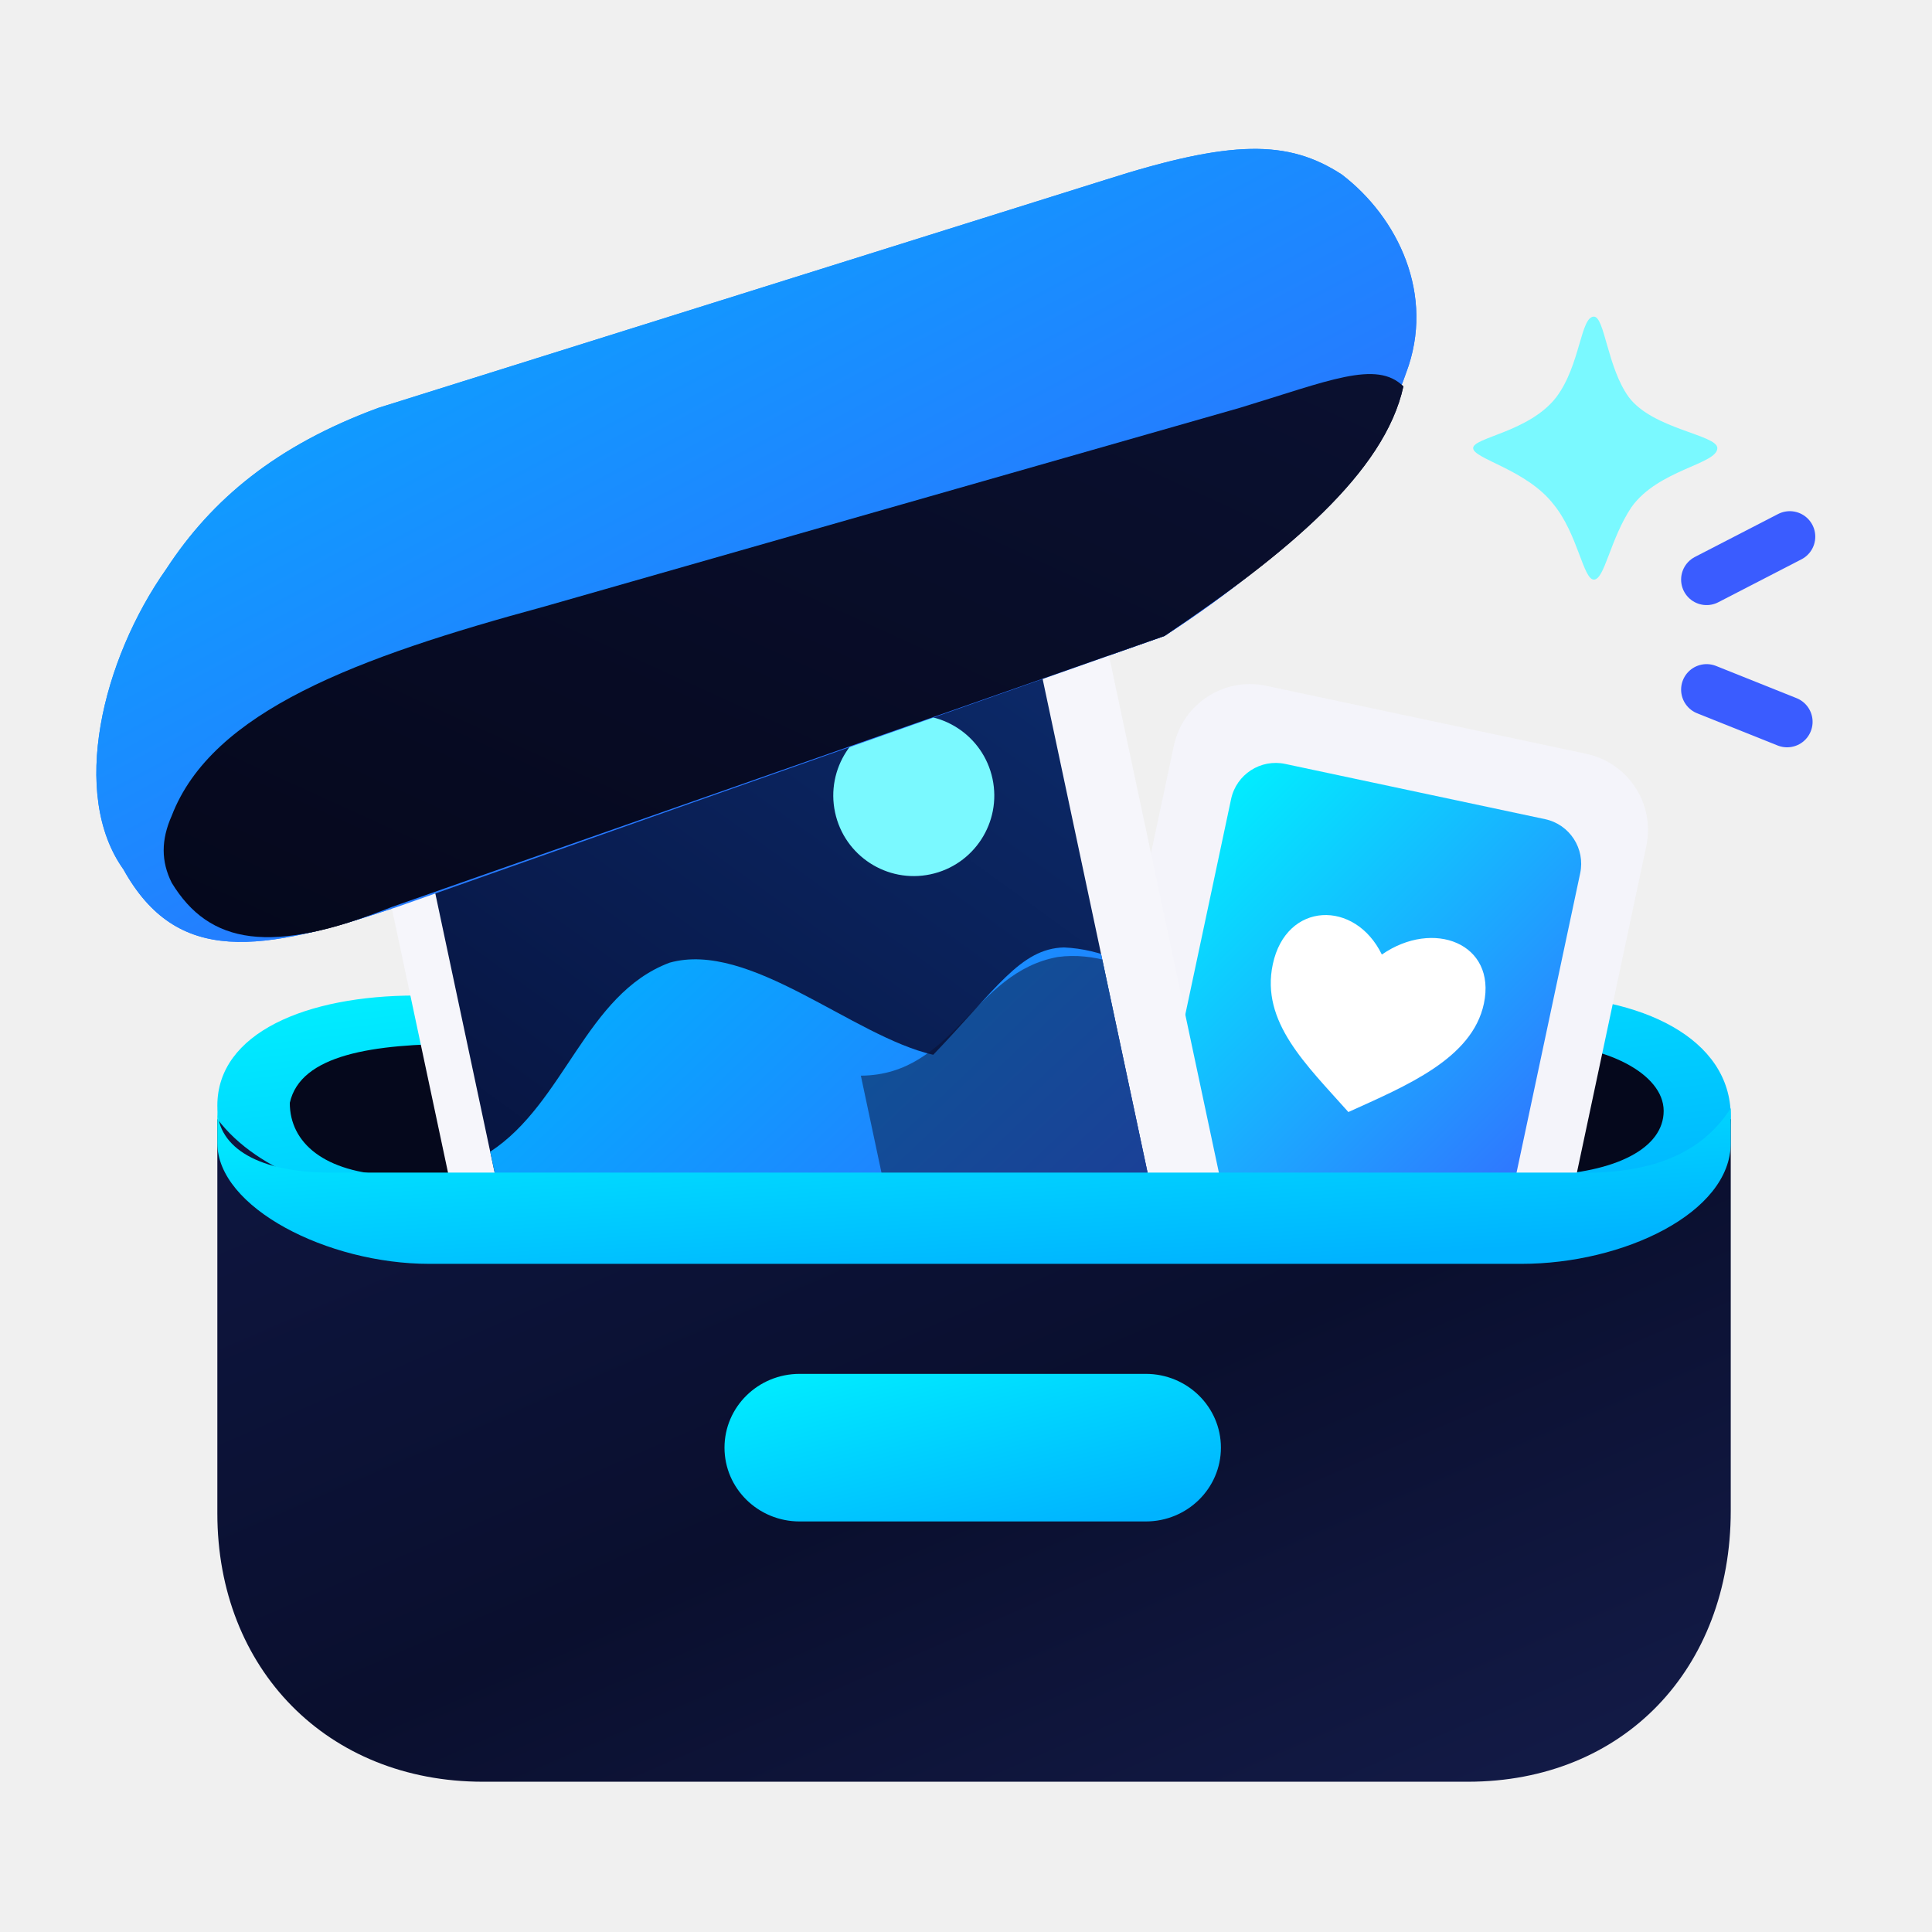
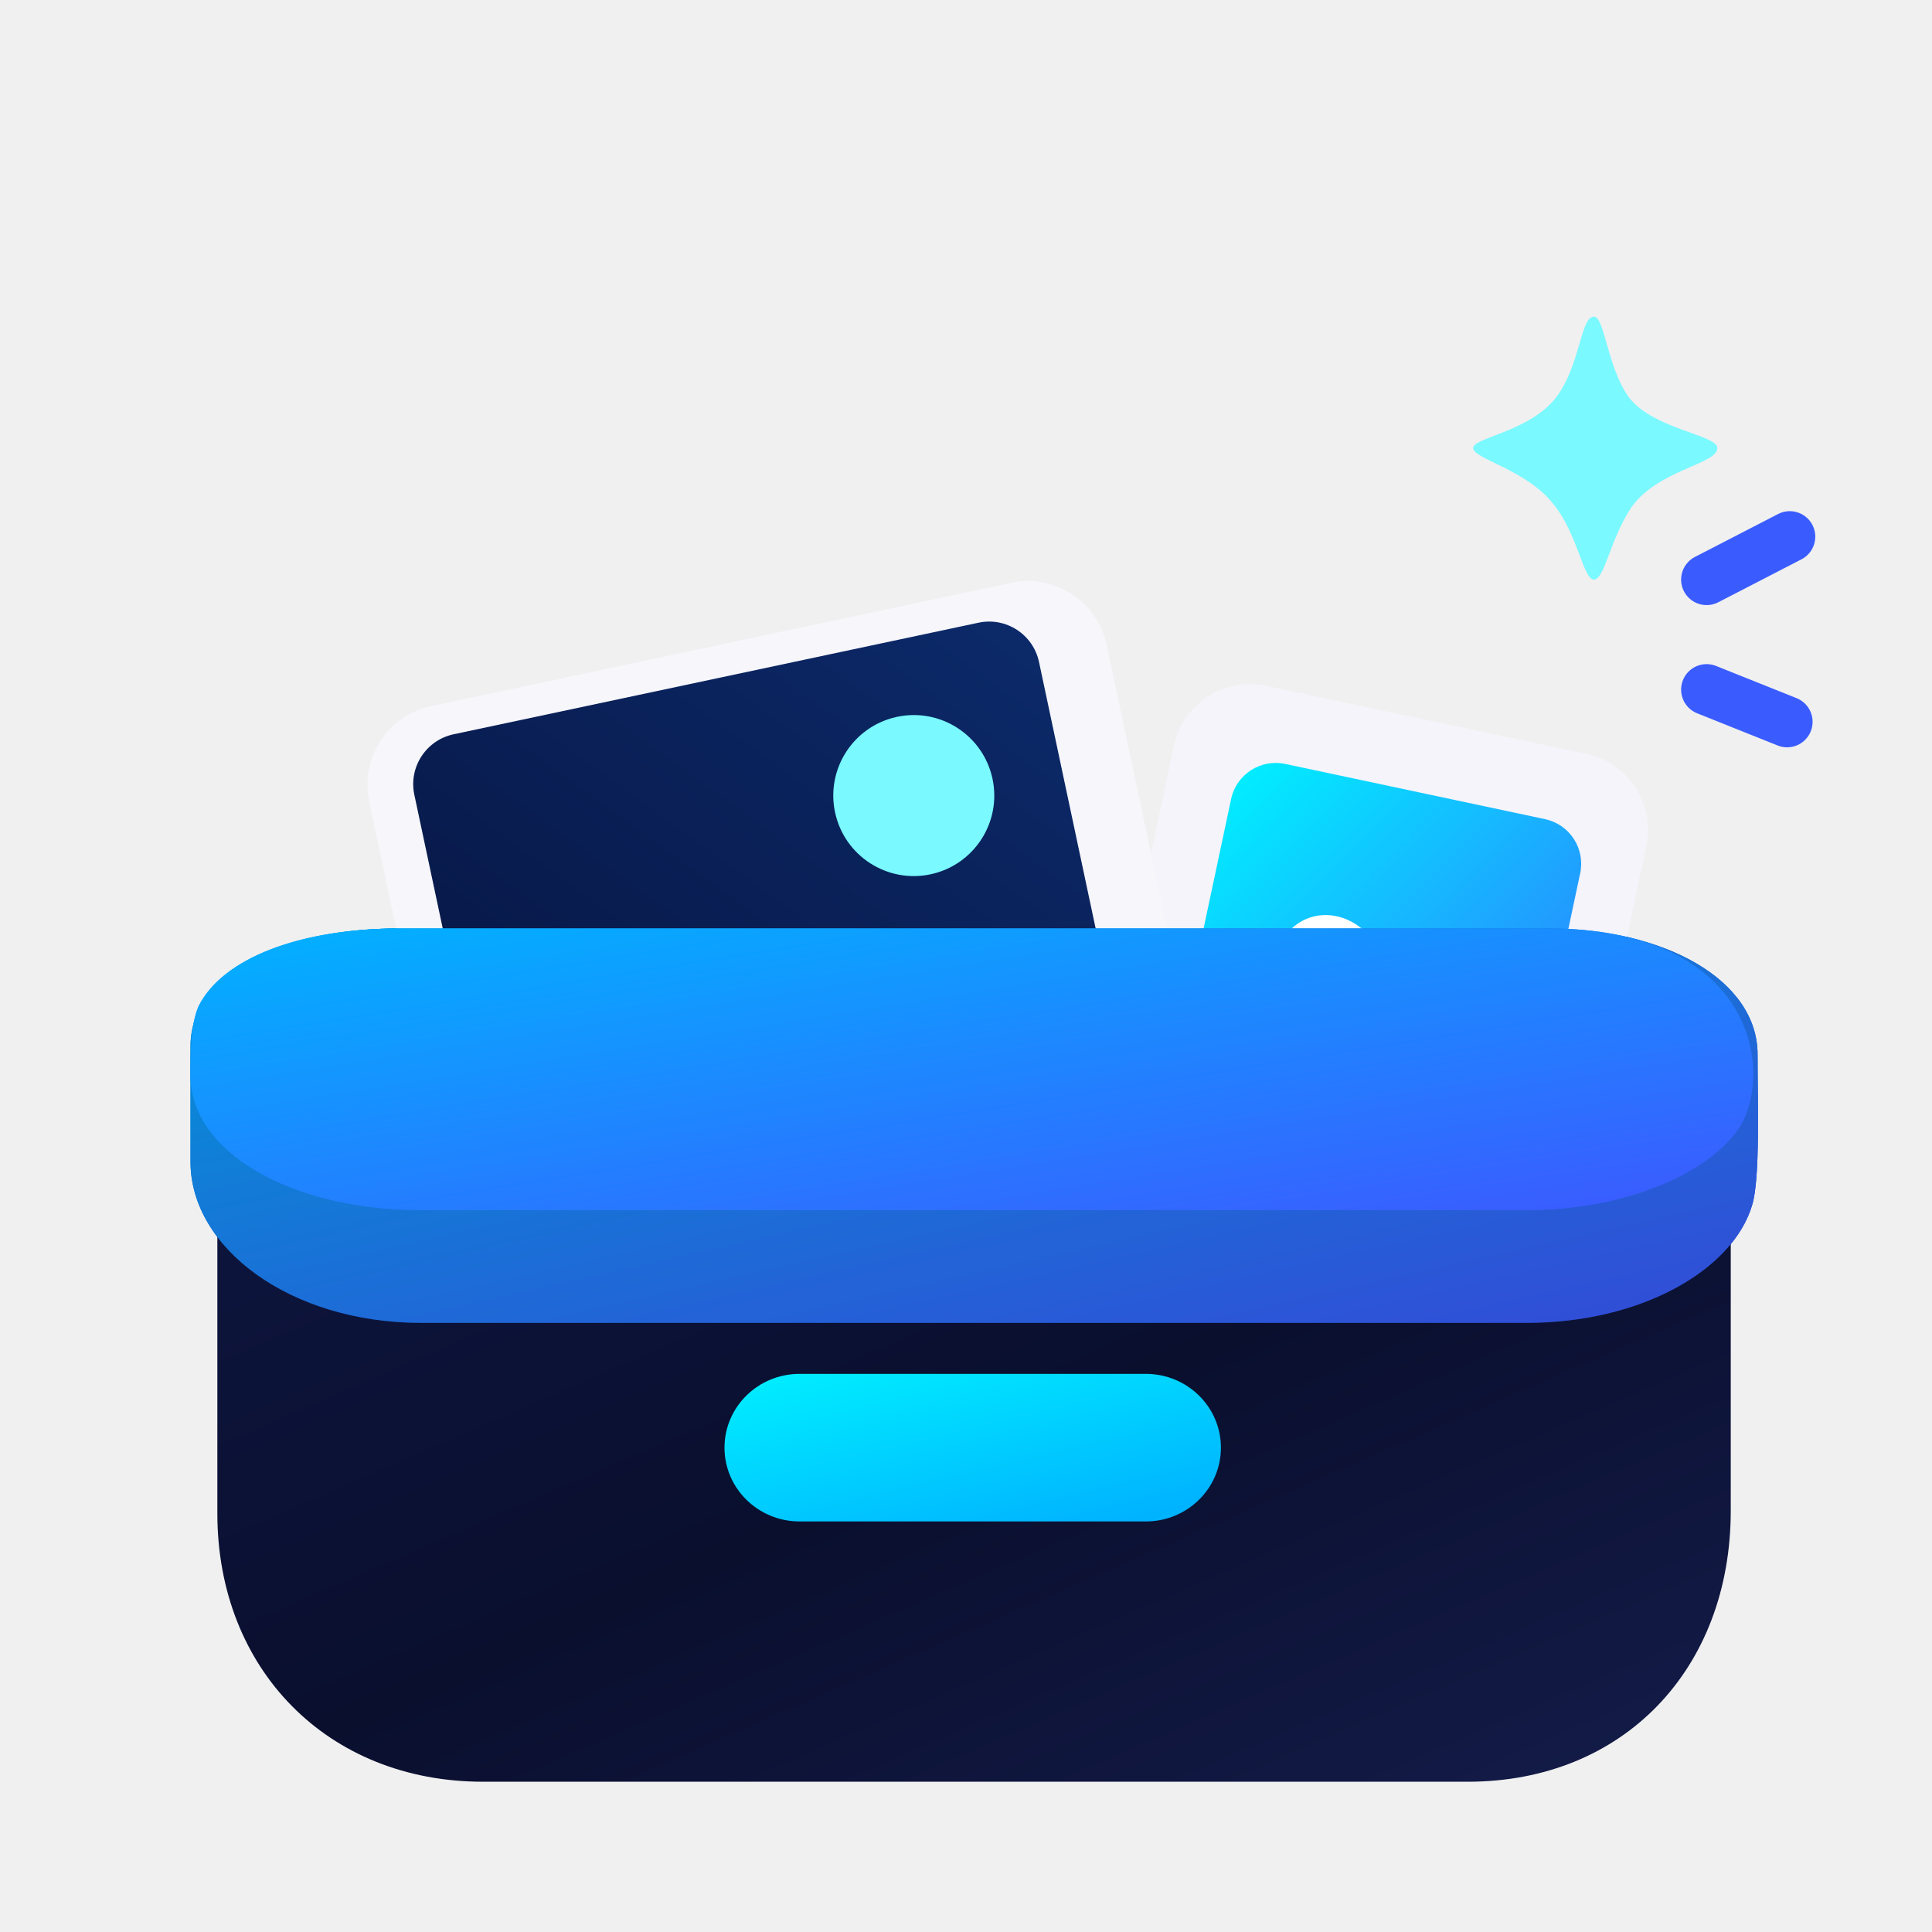
<svg xmlns="http://www.w3.org/2000/svg" viewBox="260 155 720 720" role="img" aria-label="Schuhkarton lädt">
  <defs>
    <linearGradient id="sk-lidTop" x1="0" y1="0" x2="0.9" y2="1">
      <stop stop-color="#00b3ff" />
      <stop offset="1" stop-color="#3a5cff" />
    </linearGradient>
    <linearGradient id="sk-lidInside" x1="0" y1="1" x2="1" y2="0">
      <stop stop-color="#05081c" />
      <stop offset="1" stop-color="#0a1030" />
    </linearGradient>
    <linearGradient id="sk-rim" x1="0" y1="0" x2="0.7" y2="1">
      <stop stop-color="#00f0ff" />
      <stop offset="1" stop-color="#00b3ff" />
    </linearGradient>
    <linearGradient id="sk-box" x1="0" y1="0" x2="1" y2="1">
      <stop stop-color="#0e1640" />
      <stop offset="0.5" stop-color="#0a0f2e" />
      <stop offset="1" stop-color="#141c4a" />
    </linearGradient>
    <linearGradient id="sk-slot" x1="0" y1="0" x2="0.8" y2="1">
      <stop stop-color="#00f0ff" />
      <stop offset="1" stop-color="#00b3ff" />
    </linearGradient>
    <linearGradient id="sk-sky" x1="0" y1="1" x2="1" y2="0">
      <stop stop-color="#061038" />
      <stop offset="1" stop-color="#0c2a6a" />
    </linearGradient>
    <linearGradient id="sk-mountains" x1="0" y1="0" x2="1" y2="1">
      <stop stop-color="#00b3ff" />
      <stop offset="1" stop-color="#3a5cff" />
    </linearGradient>
    <linearGradient id="sk-heartBg" x1="0" y1="0" x2="1" y2="1">
      <stop stop-color="#00f0ff" />
      <stop offset="1" stop-color="#3a5cff" />
    </linearGradient>
    <clipPath id="sk-scene">
      <rect x="429" y="405" width="238" height="260" rx="19" />
    </clipPath>
    <clipPath id="sk-inbox">
      <rect x="260" y="155" width="720" height="640" />
    </clipPath>
  </defs>
  <style>
-     .lid, .p1, .p2, .star, .rays { transform-box: fill-box; transform-origin: center; animation: 3.2s infinite both; }
-     .lid { animation-name: sk-lid; }
-     .lid-front { animation-name: sk-lid, sk-front; }
+     .p1, .p2, .star, .rays { transform-box: fill-box; transform-origin: center; animation: 3.2s infinite both; }
    .p1 { animation-name: sk-p1; }
    .p2 { animation-name: sk-p2; }
    .star { animation-name: sk-star; }
    .rays { animation-name: sk-rays; }
-     @keyframes sk-lid {
-       0%, 4% { transform: translate(82px, 172px) rotate(17.5deg) scale(1.13, 1); animation-timing-function: cubic-bezier(.2, .8, .3, 1.15); }
-       16%, 30% { transform: none; animation-timing-function: cubic-bezier(.5, 0, .4, 1); }
-       68%, 100% { transform: translate(82px, 172px) rotate(17.5deg) scale(1.13, 1); }
-     }
-     @keyframes sk-front { 0%, 6% { opacity: 1; } 7%, 62% { opacity: 0; } 63%, 100% { opacity: 1; } }
+     .lid-still { display: none; }
    @keyframes sk-p1 {
-       0%, 7% { transform: translateY(260px); animation-timing-function: cubic-bezier(.2, .8, .3, 1.2); }
-       20%, 36% { transform: none; animation-timing-function: ease-in; }
-       60%, 100% { transform: translateY(260px); }
+       0%, 9% { transform: translateY(260px); animation-timing-function: cubic-bezier(.2, .8, .3, 1.2); }
+       21%, 36% { transform: none; animation-timing-function: ease-in; }
+       56%, 100% { transform: translateY(260px); }
    }
    @keyframes sk-p2 {
-       0%, 10% { transform: translateY(240px); animation-timing-function: cubic-bezier(.2, .8, .3, 1.25); }
-       23%, 33% { transform: none; animation-timing-function: ease-in; }
-       57%, 100% { transform: translateY(240px); }
+       0%, 11% { transform: translateY(240px); animation-timing-function: cubic-bezier(.2, .8, .3, 1.25); }
+       24%, 33% { transform: none; animation-timing-function: ease-in; }
+       53%, 100% { transform: translateY(240px); }
    }
    @keyframes sk-star {
      0%, 17% { transform: scale(0) rotate(-90deg); opacity: 0; animation-timing-function: cubic-bezier(.2, .8, .3, 1.4); }
      26%, 34% { transform: none; opacity: 1; }
      44%, 100% { transform: scale(0) rotate(45deg); opacity: 0; }
    }
    @keyframes sk-rays {
      0%, 22% { transform: scale(.2); opacity: 0; animation-timing-function: ease-out; }
      29%, 34% { transform: none; opacity: 1; }
      42%, 100% { transform: scale(.2); opacity: 0; }
    }
-     @media (prefers-reduced-motion: reduce) { .lid, .p1, .p2, .star, .rays { animation: none; } .lid-front { display: none; } }
+     @media (prefers-reduced-motion: reduce) {
+       .p1, .p2, .star, .rays { animation: none; }
+       .lid-move { display: none; }
+       .lid-still { display: inline; }
+     }
  </style>
-   <g class="lid">
+   <g class="lid-still">
    <path fill="url(#sk-lidTop)" d="M306 479C286 451 298 401 322 367C339 341 363 321 401 307L672 222C719 207 740 207 760 220C781 236 795 265 784 294C773 326 745 359 694 392L408 493C357 510 326 515 306 479Z" />
    <path fill="url(#sk-lidInside)" d="M324 459C339 420 393 400 463 381L722 307C755 297 773 289 783 299C776 331 740 361 694 392L406 493C361 511 338 507 324 484C320 476 320 468 324 459Z" />
+   </g>
+   <g class="lid-move">
+     <g>
+       <animate attributeName="display" dur="3.2s" repeatCount="indefinite" calcMode="discrete" keyTimes="0;0.1;0.52" values="none;inline;none" />
+       <g id="sk-lidMove">
+         <path fill="url(#sk-lidTop)" d="M331 545C331 560 331 574 331 588C331 620 368 648 417 648C554.3 648 691.7 648 829 648C872 648 906 628 913 604C916 594 915 566 915 548C915 520 880 501 837 501C694.3 501 551.7 501 409 501C366 501 331 517 331 545Z">
+           <animate attributeName="d" dur="3.2s" repeatCount="indefinite" calcMode="spline" keyTimes="0;0.04;0.1;0.19;0.31;0.52;0.66;1" keySplines="0 0 1 1;.4 0 1 .8;0 .3 .3 1;0 0 1 1;.45 0 .8 .55;.2 .45 .4 1;0 0 1 1" values="M331 545C331 560 331 574 331 588C331 620 368 648 417 648C554.3 648 691.7 648 829 648C872 648 906 628 913 604C916 594 915 566 915 548C915 520 880 501 837 501C694.3 501 551.7 501 409 501C366 501 331 517 331 545Z;M331 545C331 560 331 574 331 588C331 620 368 648 417 648C554.3 648 691.7 648 829 648C872 648 906 628 913 604C916 594 915 566 915 548C915 520 880 501 837 501C694.3 501 551.7 501 409 501C366 501 331 517 331 545Z;M331 503.6C331 505.4 331 507.1 331 508.8C331 512.6 368 516 417 516C554.3 516 691.7 516 829 516C872 516 906 513.6 913 510.7C916 509.5 915 506.2 915 504C915 500.6 880 498.4 837 498.4C694.3 498.4 551.7 498.4 409 498.4C366 498.4 331 500.3 331 503.6Z;M306 479C286 451 298 401 322 367C339 341 363 321 401 307C491.3 278.7 581.7 250.3 672 222C719 207 740 207 760 220C781 236 795 265 784 294C773 326 745 359 694 392C598.7 425.7 503.3 459.3 408 493C357 510 326 515 306 479Z;M306 479C286 451 298 401 322 367C339 341 363 321 401 307C491.3 278.7 581.7 250.3 672 222C719 207 740 207 760 220C781 236 795 265 784 294C773 326 745 359 694 392C598.7 425.7 503.3 459.3 408 493C357 510 326 515 306 479Z;M331 503.6C331 505.4 331 507.1 331 508.8C331 512.6 368 516 417 516C554.3 516 691.7 516 829 516C872 516 906 513.6 913 510.7C916 509.5 915 506.2 915 504C915 500.6 880 498.4 837 498.4C694.3 498.4 551.7 498.4 409 498.4C366 498.4 331 500.3 331 503.6Z;M331 545C331 560 331 574 331 588C331 620 368 648 417 648C554.3 648 691.7 648 829 648C872 648 906 628 913 604C916 594 915 566 915 548C915 520 880 501 837 501C694.3 501 551.7 501 409 501C366 501 331 517 331 545Z;M331 545C331 560 331 574 331 588C331 620 368 648 417 648C554.3 648 691.7 648 829 648C872 648 906 628 913 604C916 594 915 566 915 548C915 520 880 501 837 501C694.3 501 551.7 501 409 501C366 501 331 517 331 545Z" />
+         </path>
+         <path fill="#000" opacity=".16" d="M331 545C331 560 331 574 331 588C331 620 368 648 417 648C554.3 648 691.7 648 829 648C872 648 906 628 913 604C916 594 915 566 915 548C915 520 880 501 837 501C694.3 501 551.7 501 409 501C366 501 331 517 331 545Z">
+           <animate attributeName="d" dur="3.2s" repeatCount="indefinite" calcMode="spline" keyTimes="0;0.04;0.1;0.19;0.31;0.52;0.66;1" keySplines="0 0 1 1;.4 0 1 .8;0 .3 .3 1;0 0 1 1;.45 0 .8 .55;.2 .45 .4 1;0 0 1 1" values="M331 545C331 560 331 574 331 588C331 620 368 648 417 648C554.3 648 691.7 648 829 648C872 648 906 628 913 604C916 594 915 566 915 548C915 520 880 501 837 501C694.3 501 551.7 501 409 501C366 501 331 517 331 545Z;M331 545C331 560 331 574 331 588C331 620 368 648 417 648C554.3 648 691.7 648 829 648C872 648 906 628 913 604C916 594 915 566 915 548C915 520 880 501 837 501C694.3 501 551.7 501 409 501C366 501 331 517 331 545Z;M331 503.6C331 505.4 331 507.1 331 508.8C331 512.6 368 516 417 516C554.3 516 691.7 516 829 516C872 516 906 513.6 913 510.7C916 509.5 915 506.2 915 504C915 500.6 880 498.4 837 498.4C694.3 498.4 551.7 498.4 409 498.4C366 498.4 331 500.3 331 503.6Z;M306 479C286 451 298 401 322 367C339 341 363 321 401 307C491.3 278.7 581.7 250.3 672 222C719 207 740 207 760 220C781 236 795 265 784 294C773 326 745 359 694 392C598.7 425.7 503.3 459.3 408 493C357 510 326 515 306 479Z;M306 479C286 451 298 401 322 367C339 341 363 321 401 307C491.3 278.7 581.7 250.3 672 222C719 207 740 207 760 220C781 236 795 265 784 294C773 326 745 359 694 392C598.7 425.7 503.3 459.3 408 493C357 510 326 515 306 479Z;M331 503.6C331 505.4 331 507.1 331 508.8C331 512.6 368 516 417 516C554.3 516 691.7 516 829 516C872 516 906 513.6 913 510.7C916 509.5 915 506.2 915 504C915 500.6 880 498.4 837 498.4C694.3 498.4 551.7 498.4 409 498.4C366 498.4 331 500.3 331 503.6Z;M331 545C331 560 331 574 331 588C331 620 368 648 417 648C554.3 648 691.7 648 829 648C872 648 906 628 913 604C916 594 915 566 915 548C915 520 880 501 837 501C694.3 501 551.7 501 409 501C366 501 331 517 331 545Z;M331 545C331 560 331 574 331 588C331 620 368 648 417 648C554.3 648 691.7 648 829 648C872 648 906 628 913 604C916 594 915 566 915 548C915 520 880 501 837 501C694.3 501 551.7 501 409 501C366 501 331 517 331 545Z" />
+           <animate attributeName="opacity" dur="3.2s" repeatCount="indefinite" keyTimes="0;0.1;0.19;0.31;0.52;1" values=".16;.16;0;0;.16;.16" />
+         </path>
+         <path fill="url(#sk-lidTop)" d="M331 556C331 584 368 606 417 606C554.3 606 691.7 606 829 606C866 606 898 592 909 574C921 552 912 501 837 501C694.3 501 551.7 501 409 501C372 501 343 512 334 530C331 537 331 547 331 556Z">
+           <animate attributeName="d" dur="3.2s" repeatCount="indefinite" calcMode="spline" keyTimes="0;0.04;0.1;0.19;0.31;0.52;0.66;1" keySplines="0 0 1 1;.4 0 1 .8;0 .3 .3 1;0 0 1 1;.45 0 .8 .55;.2 .45 .4 1;0 0 1 1" values="M331 556C331 584 368 606 417 606C554.3 606 691.7 606 829 606C866 606 898 592 909 574C921 552 912 501 837 501C694.3 501 551.7 501 409 501C372 501 343 512 334 530C331 537 331 547 331 556Z;M331 556C331 584 368 606 417 606C554.3 606 691.7 606 829 606C866 606 898 592 909 574C921 552 912 501 837 501C694.3 501 551.7 501 409 501C372 501 343 512 334 530C331 537 331 547 331 556Z;M331 499.7C331 500.6 368 501.2 417 501.2C554.3 501.2 691.7 501.2 829 501.2C866 501.2 898 500.8 909 500.3C921 499.6 912 498.1 837 498.1C694.3 498.1 551.7 498.1 409 498.1C372 498.1 343 498.4 334 499C331 499.2 331 499.5 331 499.7Z;M324 459C339 420 393 400 463 381C549.3 356.3 635.7 331.7 722 307C755 297 773 289 783 299C776 331 740 361 694 392C598 425.7 502 459.3 406 493C361 511 338 507 324 484C320 476 320 468 324 459Z;M324 459C339 420 393 400 463 381C549.3 356.3 635.7 331.7 722 307C755 297 773 289 783 299C776 331 740 361 694 392C598 425.7 502 459.3 406 493C361 511 338 507 324 484C320 476 320 468 324 459Z;M331 499.7C331 500.6 368 501.2 417 501.2C554.3 501.2 691.7 501.2 829 501.2C866 501.2 898 500.8 909 500.3C921 499.6 912 498.1 837 498.1C694.3 498.1 551.7 498.1 409 498.1C372 498.1 343 498.4 334 499C331 499.2 331 499.5 331 499.7Z;M331 556C331 584 368 606 417 606C554.3 606 691.7 606 829 606C866 606 898 592 909 574C921 552 912 501 837 501C694.3 501 551.7 501 409 501C372 501 343 512 334 530C331 537 331 547 331 556Z;M331 556C331 584 368 606 417 606C554.3 606 691.7 606 829 606C866 606 898 592 909 574C921 552 912 501 837 501C694.3 501 551.7 501 409 501C372 501 343 512 334 530C331 537 331 547 331 556Z" />
+           <animate attributeName="visibility" dur="3.2s" repeatCount="indefinite" calcMode="discrete" keyTimes="0;0.1;0.52" values="visible;hidden;visible" />
+         </path>
+         <path fill="url(#sk-lidInside)" d="M331 556C331 584 368 606 417 606C554.3 606 691.7 606 829 606C866 606 898 592 909 574C921 552 912 501 837 501C694.3 501 551.7 501 409 501C372 501 343 512 334 530C331 537 331 547 331 556Z" visibility="hidden">
+           <animate attributeName="d" dur="3.2s" repeatCount="indefinite" calcMode="spline" keyTimes="0;0.04;0.1;0.19;0.31;0.52;0.66;1" keySplines="0 0 1 1;.4 0 1 .8;0 .3 .3 1;0 0 1 1;.45 0 .8 .55;.2 .45 .4 1;0 0 1 1" values="M331 556C331 584 368 606 417 606C554.3 606 691.7 606 829 606C866 606 898 592 909 574C921 552 912 501 837 501C694.3 501 551.7 501 409 501C372 501 343 512 334 530C331 537 331 547 331 556Z;M331 556C331 584 368 606 417 606C554.3 606 691.7 606 829 606C866 606 898 592 909 574C921 552 912 501 837 501C694.3 501 551.7 501 409 501C372 501 343 512 334 530C331 537 331 547 331 556Z;M331 499.7C331 500.6 368 501.2 417 501.2C554.3 501.2 691.7 501.2 829 501.2C866 501.2 898 500.8 909 500.3C921 499.6 912 498.1 837 498.1C694.3 498.1 551.7 498.1 409 498.1C372 498.1 343 498.4 334 499C331 499.2 331 499.5 331 499.7Z;M324 459C339 420 393 400 463 381C549.3 356.3 635.7 331.7 722 307C755 297 773 289 783 299C776 331 740 361 694 392C598 425.7 502 459.3 406 493C361 511 338 507 324 484C320 476 320 468 324 459Z;M324 459C339 420 393 400 463 381C549.3 356.3 635.7 331.7 722 307C755 297 773 289 783 299C776 331 740 361 694 392C598 425.7 502 459.3 406 493C361 511 338 507 324 484C320 476 320 468 324 459Z;M331 499.7C331 500.6 368 501.2 417 501.2C554.3 501.2 691.7 501.2 829 501.2C866 501.2 898 500.8 909 500.3C921 499.6 912 498.1 837 498.1C694.3 498.1 551.7 498.1 409 498.1C372 498.1 343 498.4 334 499C331 499.2 331 499.5 331 499.7Z;M331 556C331 584 368 606 417 606C554.3 606 691.7 606 829 606C866 606 898 592 909 574C921 552 912 501 837 501C694.3 501 551.7 501 409 501C372 501 343 512 334 530C331 537 331 547 331 556Z;M331 556C331 584 368 606 417 606C554.3 606 691.7 606 829 606C866 606 898 592 909 574C921 552 912 501 837 501C694.3 501 551.7 501 409 501C372 501 343 512 334 530C331 537 331 547 331 556Z" />
+           <animate attributeName="visibility" dur="3.2s" repeatCount="indefinite" calcMode="discrete" keyTimes="0;0.1;0.52" values="hidden;visible;hidden" />
+         </path>
+       </g>
+     </g>
  </g>
  <path fill="url(#sk-rim)" d="M341 567C341 540 374 526 415 526H831C872 526 905 542 905 571C905 598 870 626 823 626H423C376 626 341 599 341 567Z" />
  <path fill="#05081c" d="M368 566C372 548 399 544 432 544H833C858 544 880 555 880 569C880 583 862 592 835 593H406C381 592 368 581 368 566Z" />
  <g clip-path="url(#sk-inbox)">
    <g class="p2">
      <g transform="rotate(12 771 515)">
        <rect x="682" y="421" width="180" height="255" rx="29" fill="#f4f4fa" />
        <rect x="707" y="448" width="133" height="208" rx="17" fill="url(#sk-heartBg)" />
        <path fill="#ffffff" d="M774 510C760 492 735 498 735 522C735 544 755 556 774 570C793 556 815 541 815 520C815 497 790 493 774 510Z" />
      </g>
    </g>
    <g class="p1">
      <g transform="rotate(-12 551 507)">
        <rect x="412" y="393" width="281" height="307" rx="30" fill="#f6f6fb" />
        <g clip-path="url(#sk-scene)">
          <rect x="429" y="405" width="238" height="260" rx="19" fill="url(#sk-sky)" />
          <circle cx="611" cy="463" r="30" fill="#7af9ff" />
          <path fill="url(#sk-mountains)" d="M429 560C460 548 476 510 509 505C540 503 570 546 598 559C626 540 638 527 654 530C681 537 696 564 712 572L712 678H429Z" />
          <path fill="#0a1030" opacity="0.5" d="M570 561C604 568 619 532 651 533C678 535 699 564 712 576V678H570Z" />
        </g>
      </g>
    </g>
  </g>
  <path fill="url(#sk-box)" d="M341 572C356 592 388 603 419 603H827C862 603 891 589 905 572V718C905 777 865 819 807 819H440C382 819 341 777 341 719Z" />
  <path fill="url(#sk-rim)" d="M341 568C341 583 357 592 383 592H855C881 591 896 582 905 568V581C905 607 865 626 827 626H420C382 626 341 605 341 581Z" />
  <rect x="530" y="667" width="185" height="55" rx="28" fill="url(#sk-slot)" />
  <path class="star" fill="#7af9ff" d="M854 273C858 273 859 292 867 303C876 315 900 317 900 322C900 328 878 330 868 344C860 356 858 371 854 371C850 371 848 354 839 343C829 330 809 326 809 322C809 318 830 316 840 303C849 291 849 273 854 273Z" />
  <path class="rays" d="M896 371L927 355M896 412L926 424" fill="none" stroke="#3a5cff" stroke-width="19" stroke-linecap="round" />
-   <g class="lid lid-front">
-     <path fill="url(#sk-lidTop)" d="M306 479C286 451 298 401 322 367C339 341 363 321 401 307L672 222C719 207 740 207 760 220C781 236 795 265 784 294C773 326 745 359 694 392L408 493C357 510 326 515 306 479Z" />
-     <path fill="url(#sk-lidInside)" d="M324 459C339 420 393 400 463 381L722 307C755 297 773 289 783 299C776 331 740 361 694 392L406 493C361 511 338 507 324 484C320 476 320 468 324 459Z" />
+   <g class="lid-move">
+     <g>
+       <animate attributeName="display" dur="3.2s" repeatCount="indefinite" calcMode="discrete" keyTimes="0;0.1;0.52" values="inline;none;inline" />
+       <use href="#sk-lidMove" />
+     </g>
  </g>
</svg>
